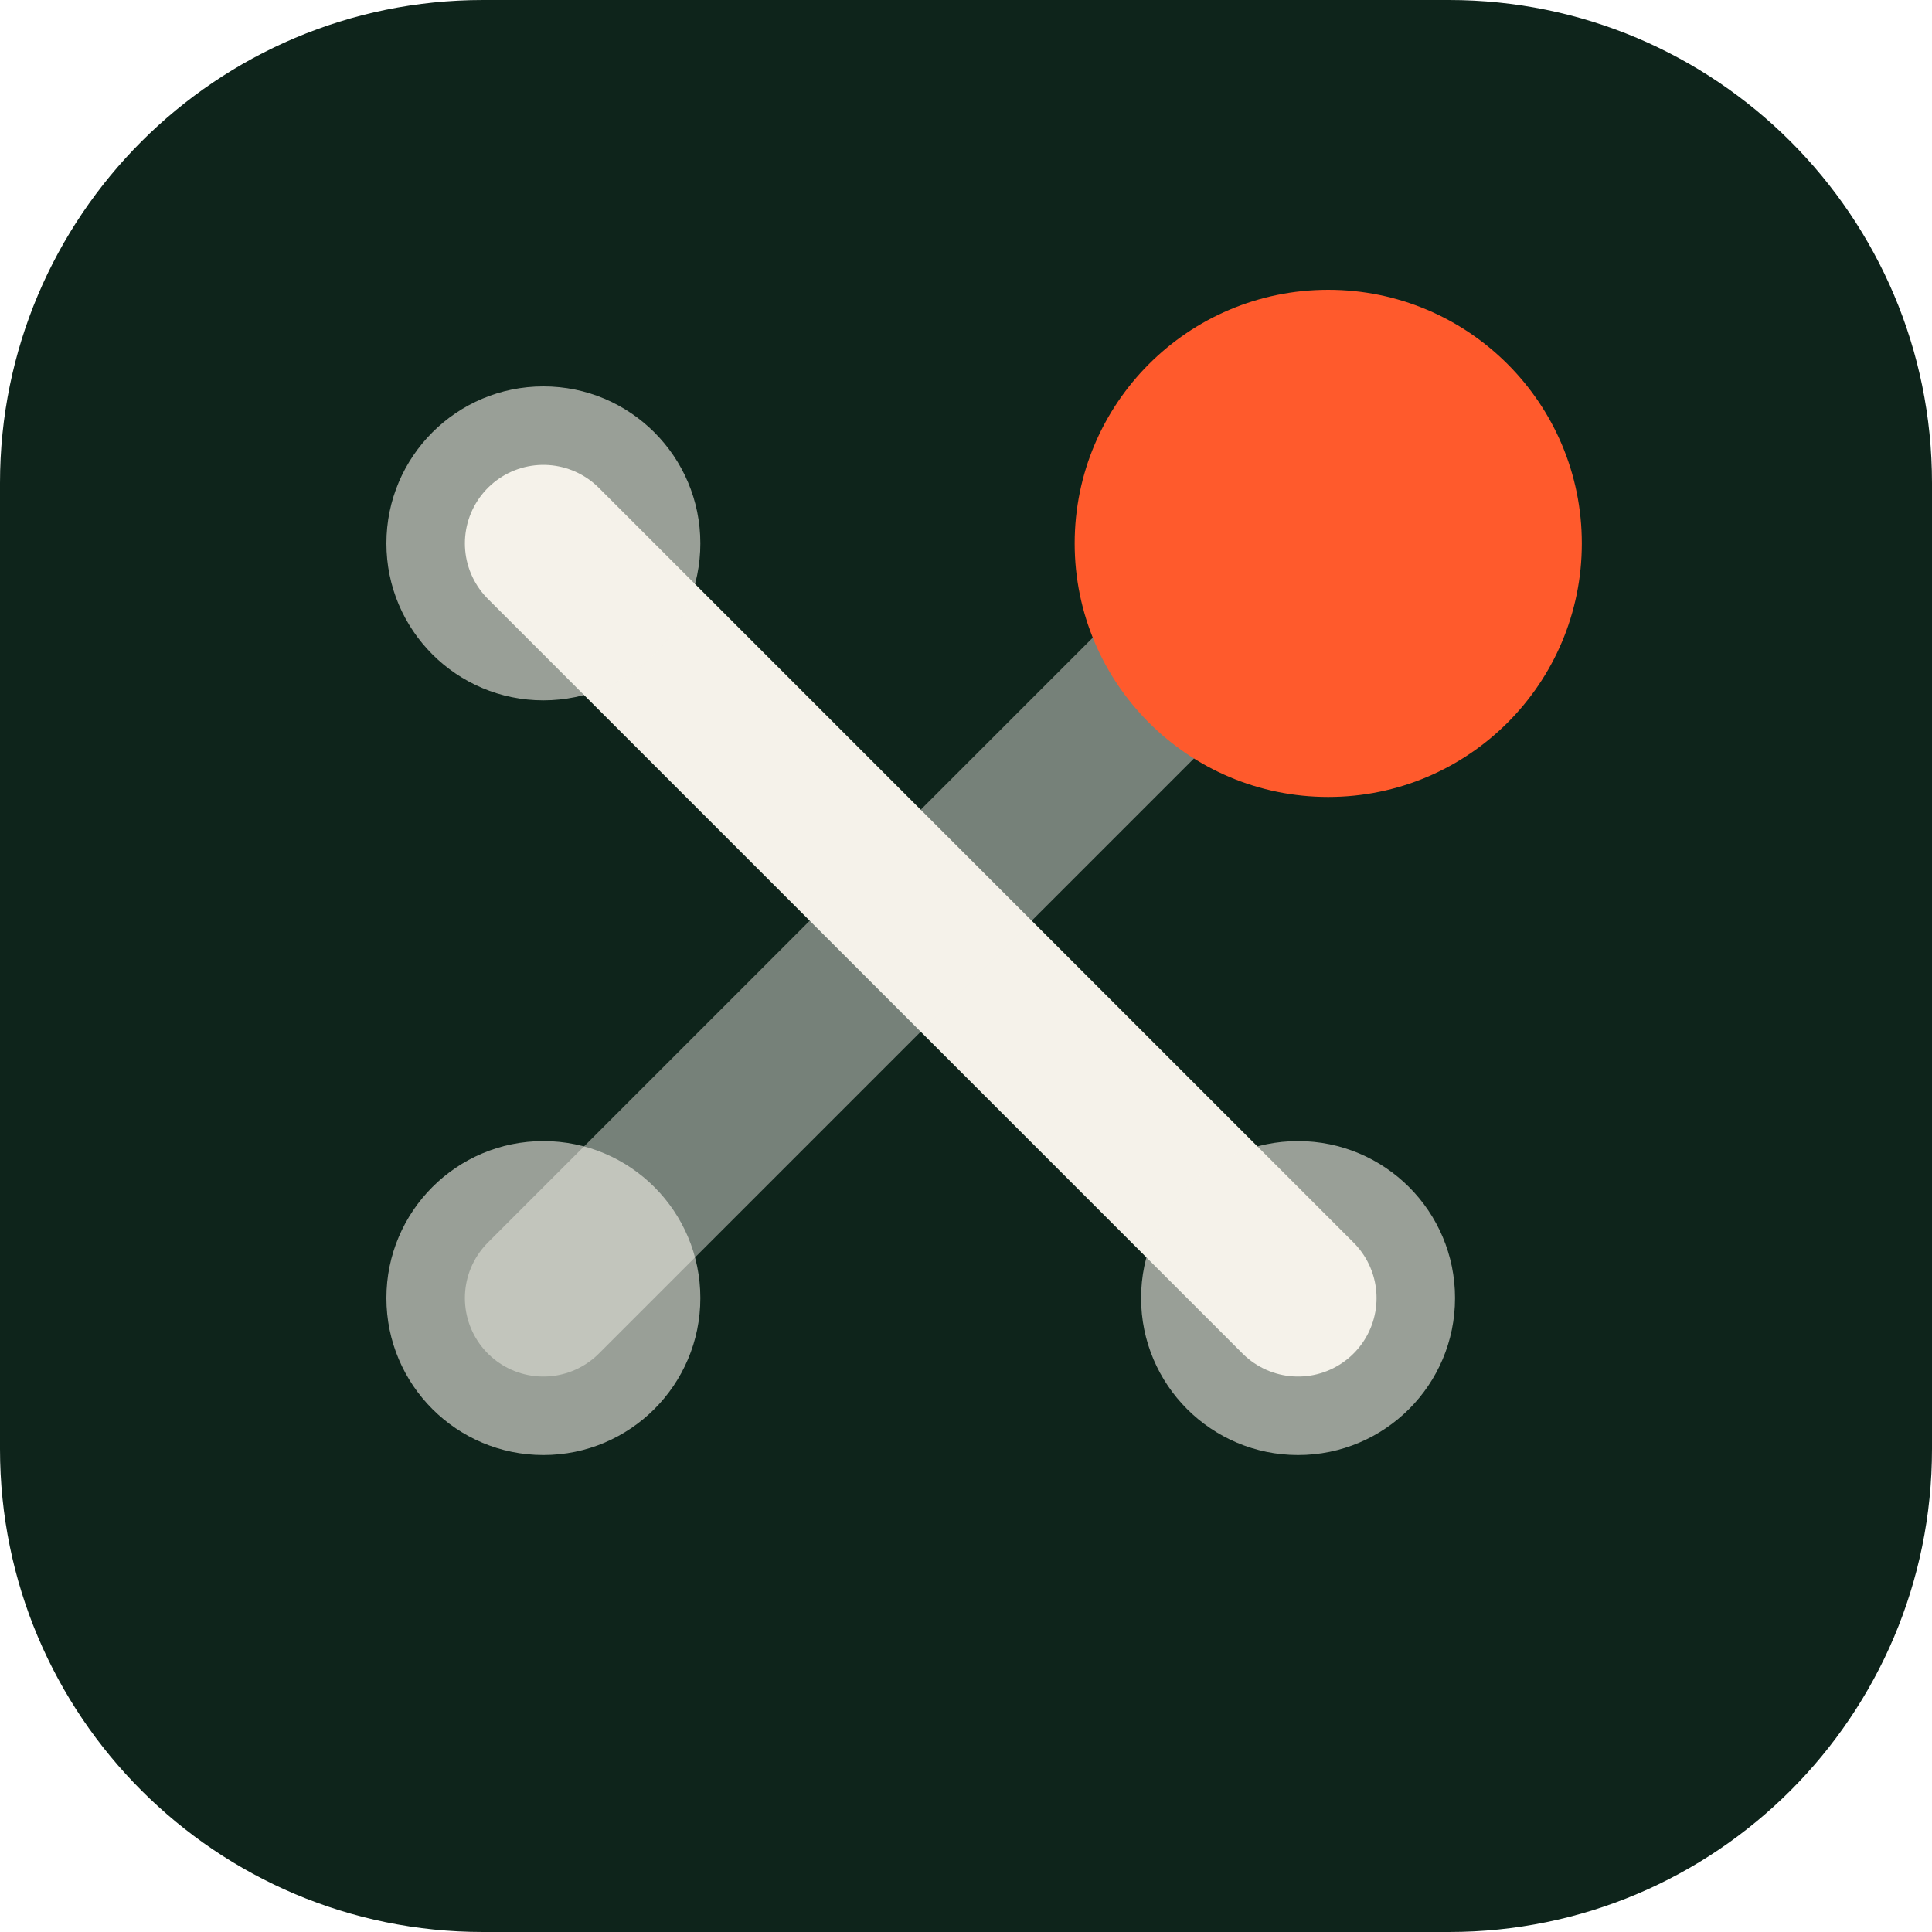
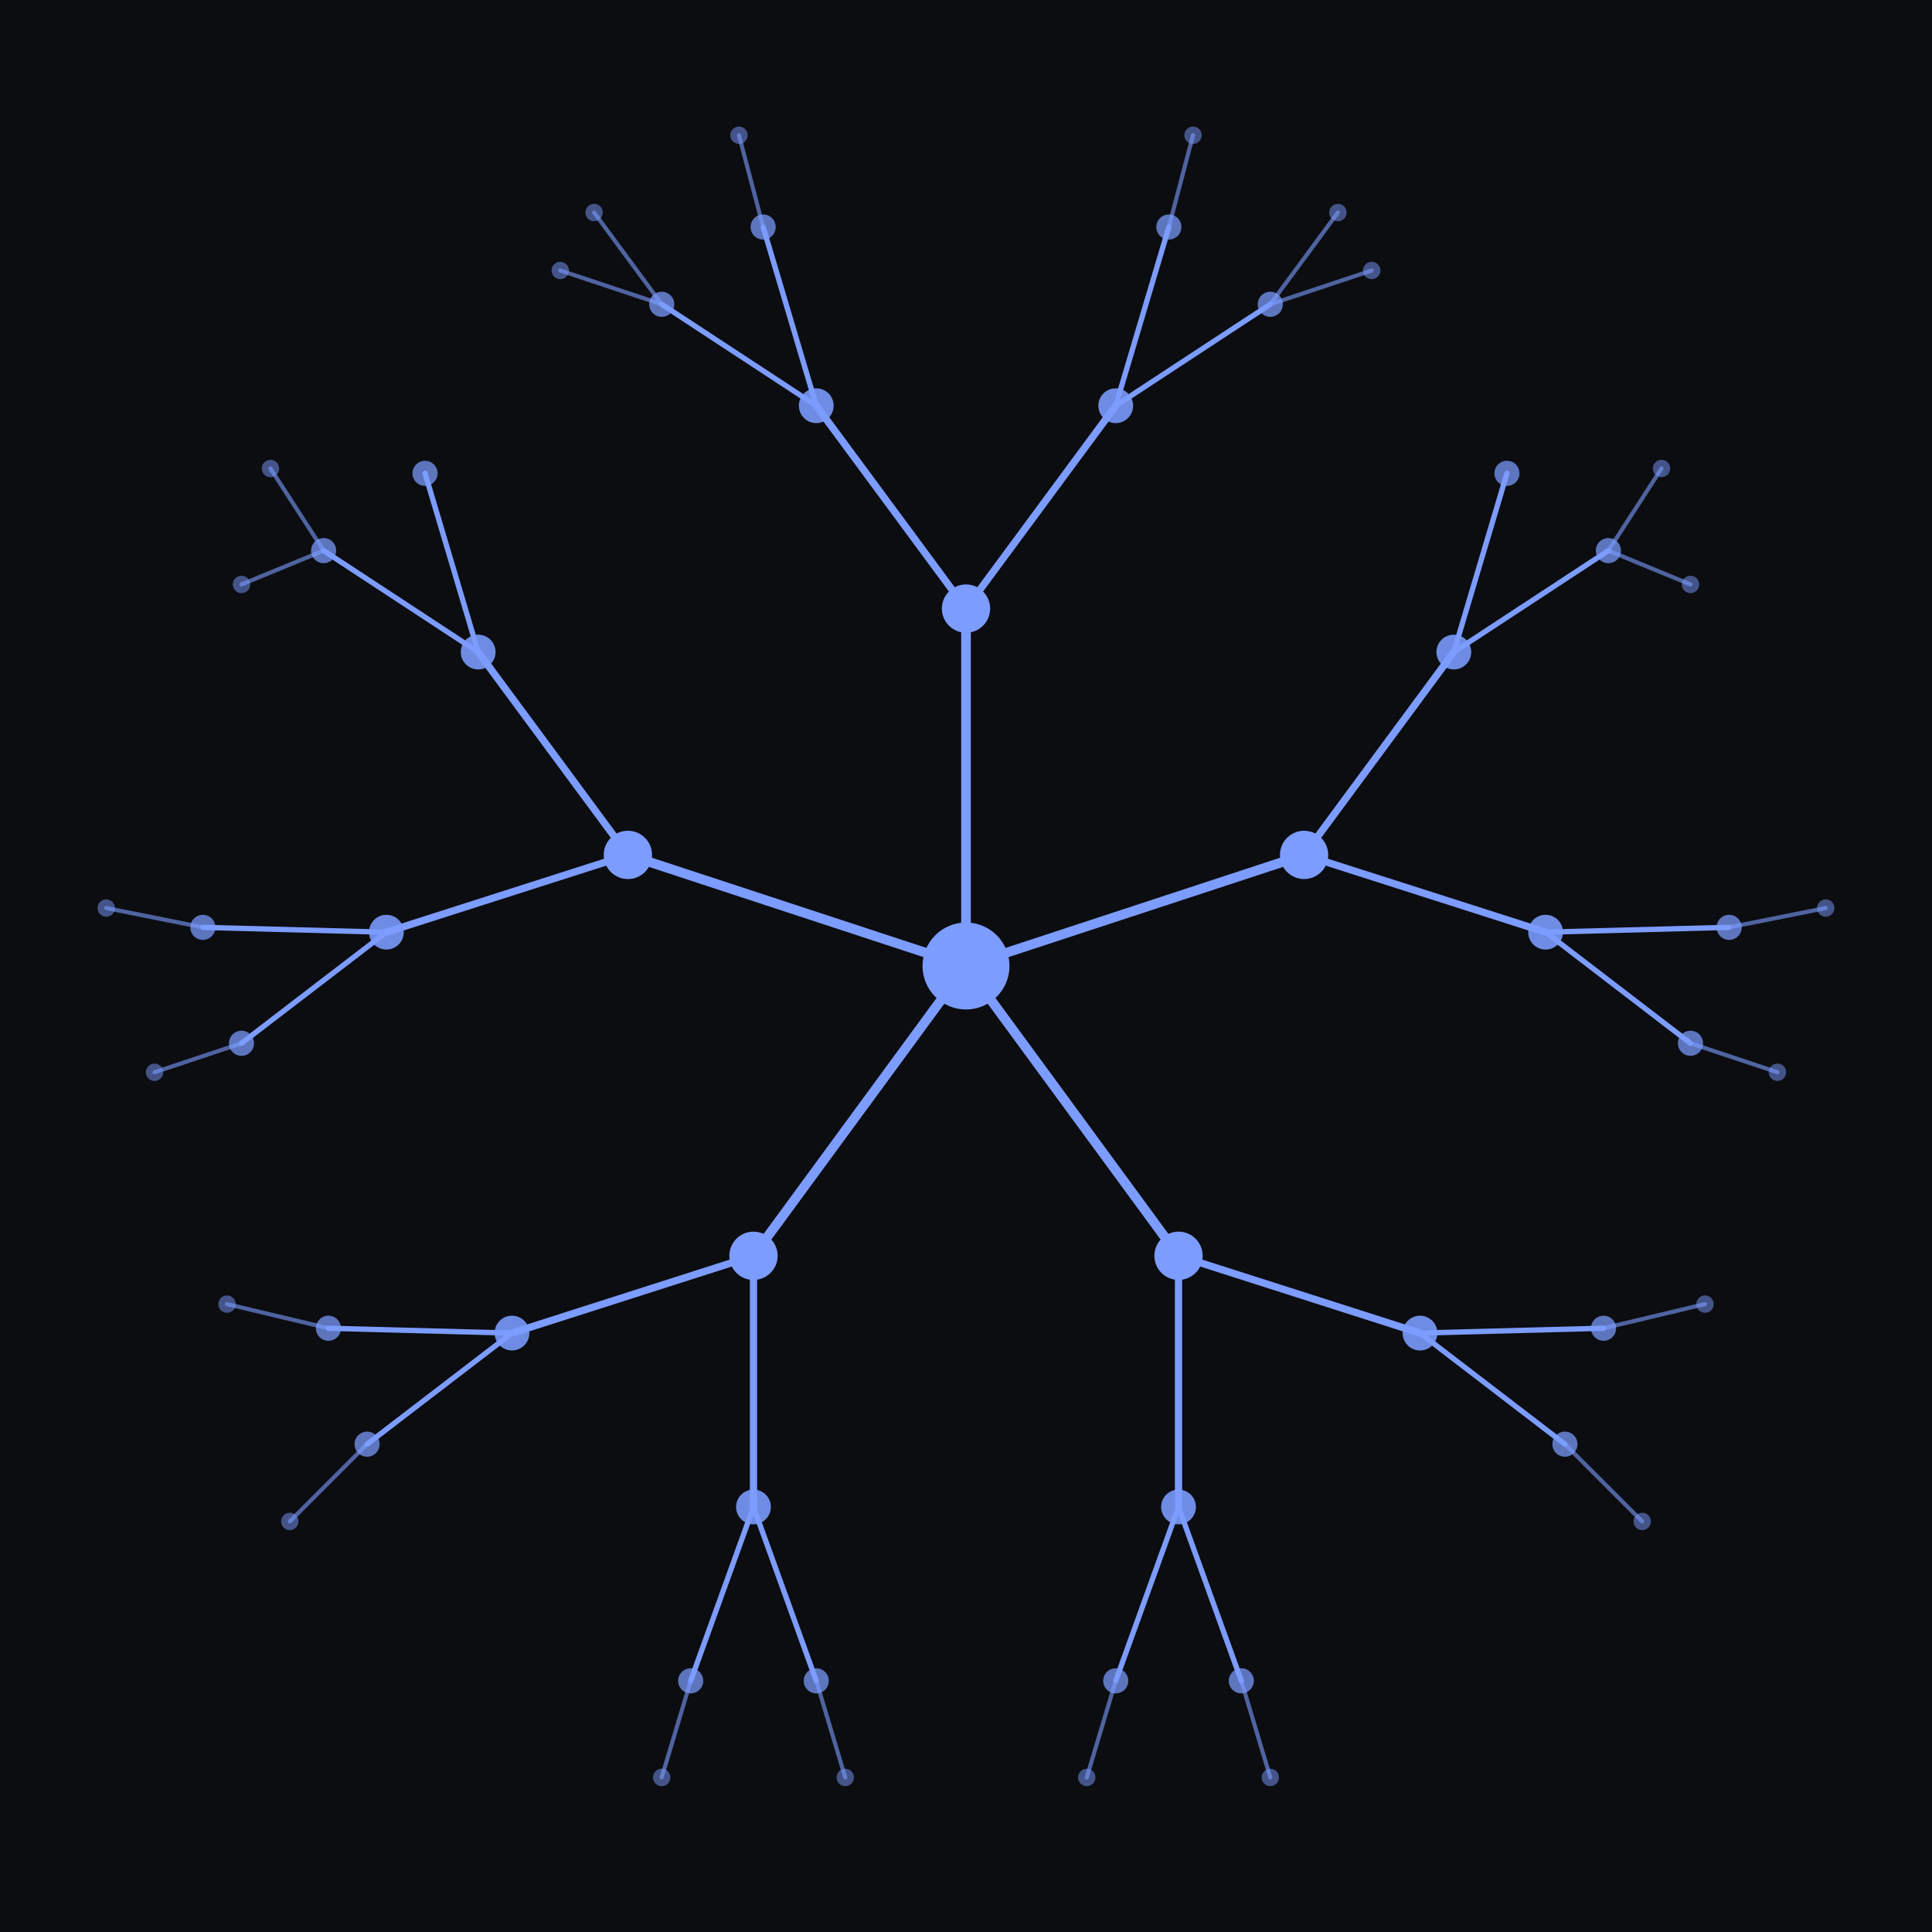
- <svg xmlns="http://www.w3.org/2000/svg" viewBox="0 0 32 32" width="32" height="32">
-   <rect width="32" height="32" rx="8" fill="#0e241b" />
-   <path d="M9 9 L21.5 21.5" stroke="#f5f2ea" stroke-width="2.6" stroke-linecap="round" />
-   <path d="M21.5 9 L9 21.5" stroke="#f5f2ea" stroke-width="2.6" stroke-linecap="round" opacity="0.45" />
-   <circle cx="9" cy="21.5" r="2.6" fill="#f5f2ea" opacity="0.6" />
-   <circle cx="9" cy="9" r="2.6" fill="#f5f2ea" opacity="0.6" />
-   <circle cx="21.5" cy="21.5" r="2.6" fill="#f5f2ea" opacity="0.6" />
-   <circle cx="22" cy="9" r="4.2" fill="#ff5a2c" />
+ <svg xmlns="http://www.w3.org/2000/svg" viewBox="0 0 400 400" width="400" height="400">
+   <rect width="400" height="400" fill="#0c0d11" />
+   <g transform="translate(200,200)">
+     <line x1="0" y1="0" x2="0" y2="-74" stroke="#7c9cff" stroke-width="2.0" stroke-linecap="round" />
+     <line x1="0" y1="0" x2="70" y2="-23" stroke="#7c9cff" stroke-width="2.0" stroke-linecap="round" />
+     <line x1="0" y1="0" x2="44" y2="60" stroke="#7c9cff" stroke-width="2.0" stroke-linecap="round" />
+     <line x1="0" y1="0" x2="-44" y2="60" stroke="#7c9cff" stroke-width="2.0" stroke-linecap="round" />
+     <line x1="0" y1="0" x2="-70" y2="-23" stroke="#7c9cff" stroke-width="2.0" stroke-linecap="round" />
+     <line x1="0" y1="-74" x2="-31" y2="-116" stroke="#7c9cff" stroke-width="1.5" stroke-linecap="round" />
+     <line x1="0" y1="-74" x2="31" y2="-116" stroke="#7c9cff" stroke-width="1.5" stroke-linecap="round" />
+     <line x1="-31" y1="-116" x2="-63" y2="-137" stroke="#7c9cff" stroke-width="1.1" stroke-linecap="round" />
+     <line x1="-31" y1="-116" x2="-42" y2="-153" stroke="#7c9cff" stroke-width="1.1" stroke-linecap="round" />
+     <line x1="31" y1="-116" x2="42" y2="-153" stroke="#7c9cff" stroke-width="1.1" stroke-linecap="round" />
+     <line x1="31" y1="-116" x2="63" y2="-137" stroke="#7c9cff" stroke-width="1.1" stroke-linecap="round" />
+     <line x1="-63" y1="-137" x2="-84" y2="-144" stroke="#7c9cff" stroke-width="0.85" stroke-linecap="round" opacity="0.6" />
+     <line x1="-63" y1="-137" x2="-77" y2="-156" stroke="#7c9cff" stroke-width="0.85" stroke-linecap="round" opacity="0.6" />
+     <line x1="63" y1="-137" x2="84" y2="-144" stroke="#7c9cff" stroke-width="0.85" stroke-linecap="round" opacity="0.6" />
+     <line x1="63" y1="-137" x2="77" y2="-156" stroke="#7c9cff" stroke-width="0.85" stroke-linecap="round" opacity="0.6" />
+     <line x1="-42" y1="-153" x2="-47" y2="-172" stroke="#7c9cff" stroke-width="0.85" stroke-linecap="round" opacity="0.6" />
+     <line x1="42" y1="-153" x2="47" y2="-172" stroke="#7c9cff" stroke-width="0.85" stroke-linecap="round" opacity="0.6" />
+     <line x1="70" y1="-23" x2="101" y2="-65" stroke="#7c9cff" stroke-width="1.5" stroke-linecap="round" />
+     <line x1="70" y1="-23" x2="120" y2="-7" stroke="#7c9cff" stroke-width="1.5" stroke-linecap="round" />
+     <line x1="101" y1="-65" x2="112" y2="-102" stroke="#7c9cff" stroke-width="1.1" stroke-linecap="round" />
+     <line x1="101" y1="-65" x2="133" y2="-86" stroke="#7c9cff" stroke-width="1.1" stroke-linecap="round" />
+     <line x1="120" y1="-7" x2="158" y2="-8" stroke="#7c9cff" stroke-width="1.1" stroke-linecap="round" />
+     <line x1="120" y1="-7" x2="150" y2="16" stroke="#7c9cff" stroke-width="1.1" stroke-linecap="round" />
+     <line x1="133" y1="-86" x2="150" y2="-79" stroke="#7c9cff" stroke-width="0.85" stroke-linecap="round" opacity="0.6" />
+     <line x1="133" y1="-86" x2="144" y2="-103" stroke="#7c9cff" stroke-width="0.85" stroke-linecap="round" opacity="0.6" />
+     <line x1="158" y1="-8" x2="178" y2="-12" stroke="#7c9cff" stroke-width="0.85" stroke-linecap="round" opacity="0.6" />
+     <line x1="150" y1="16" x2="168" y2="22" stroke="#7c9cff" stroke-width="0.85" stroke-linecap="round" opacity="0.6" />
+     <line x1="44" y1="60" x2="94" y2="76" stroke="#7c9cff" stroke-width="1.5" stroke-linecap="round" />
+     <line x1="44" y1="60" x2="44" y2="112" stroke="#7c9cff" stroke-width="1.5" stroke-linecap="round" />
+     <line x1="94" y1="76" x2="132" y2="75" stroke="#7c9cff" stroke-width="1.1" stroke-linecap="round" />
+     <line x1="94" y1="76" x2="124" y2="99" stroke="#7c9cff" stroke-width="1.1" stroke-linecap="round" />
+     <line x1="44" y1="112" x2="57" y2="148" stroke="#7c9cff" stroke-width="1.1" stroke-linecap="round" />
+     <line x1="44" y1="112" x2="31" y2="148" stroke="#7c9cff" stroke-width="1.1" stroke-linecap="round" />
+     <line x1="132" y1="75" x2="153" y2="70" stroke="#7c9cff" stroke-width="0.85" stroke-linecap="round" opacity="0.6" />
+     <line x1="124" y1="99" x2="140" y2="115" stroke="#7c9cff" stroke-width="0.85" stroke-linecap="round" opacity="0.6" />
+     <line x1="57" y1="148" x2="63" y2="168" stroke="#7c9cff" stroke-width="0.85" stroke-linecap="round" opacity="0.6" />
+     <line x1="31" y1="148" x2="25" y2="168" stroke="#7c9cff" stroke-width="0.85" stroke-linecap="round" opacity="0.6" />
+     <line x1="-44" y1="60" x2="-44" y2="112" stroke="#7c9cff" stroke-width="1.5" stroke-linecap="round" />
+     <line x1="-44" y1="60" x2="-94" y2="76" stroke="#7c9cff" stroke-width="1.5" stroke-linecap="round" />
+     <line x1="-44" y1="112" x2="-57" y2="148" stroke="#7c9cff" stroke-width="1.1" stroke-linecap="round" />
+     <line x1="-44" y1="112" x2="-31" y2="148" stroke="#7c9cff" stroke-width="1.1" stroke-linecap="round" />
+     <line x1="-94" y1="76" x2="-132" y2="75" stroke="#7c9cff" stroke-width="1.1" stroke-linecap="round" />
+     <line x1="-94" y1="76" x2="-124" y2="99" stroke="#7c9cff" stroke-width="1.1" stroke-linecap="round" />
+     <line x1="-57" y1="148" x2="-63" y2="168" stroke="#7c9cff" stroke-width="0.85" stroke-linecap="round" opacity="0.6" />
+     <line x1="-31" y1="148" x2="-25" y2="168" stroke="#7c9cff" stroke-width="0.85" stroke-linecap="round" opacity="0.6" />
+     <line x1="-132" y1="75" x2="-153" y2="70" stroke="#7c9cff" stroke-width="0.85" stroke-linecap="round" opacity="0.6" />
+     <line x1="-124" y1="99" x2="-140" y2="115" stroke="#7c9cff" stroke-width="0.85" stroke-linecap="round" opacity="0.6" />
+     <line x1="-70" y1="-23" x2="-120" y2="-7" stroke="#7c9cff" stroke-width="1.5" stroke-linecap="round" />
+     <line x1="-70" y1="-23" x2="-101" y2="-65" stroke="#7c9cff" stroke-width="1.5" stroke-linecap="round" />
+     <line x1="-120" y1="-7" x2="-158" y2="-8" stroke="#7c9cff" stroke-width="1.1" stroke-linecap="round" />
+     <line x1="-120" y1="-7" x2="-150" y2="16" stroke="#7c9cff" stroke-width="1.1" stroke-linecap="round" />
+     <line x1="-101" y1="-65" x2="-112" y2="-102" stroke="#7c9cff" stroke-width="1.1" stroke-linecap="round" />
+     <line x1="-101" y1="-65" x2="-133" y2="-86" stroke="#7c9cff" stroke-width="1.1" stroke-linecap="round" />
+     <line x1="-158" y1="-8" x2="-178" y2="-12" stroke="#7c9cff" stroke-width="0.85" stroke-linecap="round" opacity="0.6" />
+     <line x1="-150" y1="16" x2="-168" y2="22" stroke="#7c9cff" stroke-width="0.85" stroke-linecap="round" opacity="0.6" />
+     <line x1="-133" y1="-86" x2="-150" y2="-79" stroke="#7c9cff" stroke-width="0.85" stroke-linecap="round" opacity="0.6" />
+     <line x1="-133" y1="-86" x2="-144" y2="-103" stroke="#7c9cff" stroke-width="0.85" stroke-linecap="round" opacity="0.6" />
+     <circle cx="-84" cy="-144" r="1.8" fill="#7c9cff" opacity="0.5" />
+     <circle cx="-77" cy="-156" r="1.8" fill="#7c9cff" opacity="0.5" />
+     <circle cx="84" cy="-144" r="1.8" fill="#7c9cff" opacity="0.5" />
+     <circle cx="77" cy="-156" r="1.8" fill="#7c9cff" opacity="0.5" />
+     <circle cx="-47" cy="-172" r="1.8" fill="#7c9cff" opacity="0.5" />
+     <circle cx="47" cy="-172" r="1.8" fill="#7c9cff" opacity="0.5" />
+     <circle cx="150" cy="-79" r="1.8" fill="#7c9cff" opacity="0.5" />
+     <circle cx="144" cy="-103" r="1.8" fill="#7c9cff" opacity="0.5" />
+     <circle cx="178" cy="-12" r="1.8" fill="#7c9cff" opacity="0.5" />
+     <circle cx="168" cy="22" r="1.8" fill="#7c9cff" opacity="0.5" />
+     <circle cx="153" cy="70" r="1.8" fill="#7c9cff" opacity="0.5" />
+     <circle cx="140" cy="115" r="1.8" fill="#7c9cff" opacity="0.5" />
+     <circle cx="63" cy="168" r="1.8" fill="#7c9cff" opacity="0.5" />
+     <circle cx="25" cy="168" r="1.8" fill="#7c9cff" opacity="0.5" />
+     <circle cx="-63" cy="168" r="1.8" fill="#7c9cff" opacity="0.5" />
+     <circle cx="-25" cy="168" r="1.8" fill="#7c9cff" opacity="0.5" />
+     <circle cx="-153" cy="70" r="1.8" fill="#7c9cff" opacity="0.5" />
+     <circle cx="-140" cy="115" r="1.8" fill="#7c9cff" opacity="0.5" />
+     <circle cx="-178" cy="-12" r="1.8" fill="#7c9cff" opacity="0.5" />
+     <circle cx="-168" cy="22" r="1.8" fill="#7c9cff" opacity="0.5" />
+     <circle cx="-150" cy="-79" r="1.8" fill="#7c9cff" opacity="0.5" />
+     <circle cx="-144" cy="-103" r="1.8" fill="#7c9cff" opacity="0.5" />
+     <circle cx="-63" cy="-137" r="2.6" fill="#7c9cff" opacity="0.72" />
+     <circle cx="-42" cy="-153" r="2.6" fill="#7c9cff" opacity="0.72" />
+     <circle cx="42" cy="-153" r="2.6" fill="#7c9cff" opacity="0.72" />
+     <circle cx="63" cy="-137" r="2.6" fill="#7c9cff" opacity="0.72" />
+     <circle cx="112" cy="-102" r="2.6" fill="#7c9cff" opacity="0.72" />
+     <circle cx="133" cy="-86" r="2.6" fill="#7c9cff" opacity="0.72" />
+     <circle cx="158" cy="-8" r="2.6" fill="#7c9cff" opacity="0.72" />
+     <circle cx="150" cy="16" r="2.6" fill="#7c9cff" opacity="0.72" />
+     <circle cx="132" cy="75" r="2.6" fill="#7c9cff" opacity="0.72" />
+     <circle cx="124" cy="99" r="2.6" fill="#7c9cff" opacity="0.72" />
+     <circle cx="57" cy="148" r="2.6" fill="#7c9cff" opacity="0.72" />
+     <circle cx="31" cy="148" r="2.6" fill="#7c9cff" opacity="0.72" />
+     <circle cx="-31" cy="148" r="2.6" fill="#7c9cff" opacity="0.72" />
+     <circle cx="-57" cy="148" r="2.6" fill="#7c9cff" opacity="0.72" />
+     <circle cx="-124" cy="99" r="2.6" fill="#7c9cff" opacity="0.72" />
+     <circle cx="-132" cy="75" r="2.6" fill="#7c9cff" opacity="0.72" />
+     <circle cx="-158" cy="-8" r="2.6" fill="#7c9cff" opacity="0.72" />
+     <circle cx="-150" cy="16" r="2.6" fill="#7c9cff" opacity="0.72" />
+     <circle cx="-133" cy="-86" r="2.6" fill="#7c9cff" opacity="0.72" />
+     <circle cx="-112" cy="-102" r="2.6" fill="#7c9cff" opacity="0.72" />
+     <circle cx="-31" cy="-116" r="3.6" fill="#7c9cff" opacity="0.88" />
+     <circle cx="31" cy="-116" r="3.6" fill="#7c9cff" opacity="0.88" />
+     <circle cx="101" cy="-65" r="3.6" fill="#7c9cff" opacity="0.88" />
+     <circle cx="120" cy="-7" r="3.6" fill="#7c9cff" opacity="0.88" />
+     <circle cx="94" cy="76" r="3.6" fill="#7c9cff" opacity="0.88" />
+     <circle cx="44" cy="112" r="3.6" fill="#7c9cff" opacity="0.88" />
+     <circle cx="-44" cy="112" r="3.6" fill="#7c9cff" opacity="0.88" />
+     <circle cx="-94" cy="76" r="3.6" fill="#7c9cff" opacity="0.88" />
+     <circle cx="-120" cy="-7" r="3.6" fill="#7c9cff" opacity="0.88" />
+     <circle cx="-101" cy="-65" r="3.6" fill="#7c9cff" opacity="0.88" />
+     <circle cx="0" cy="-74" r="5.0" fill="#7c9cff" />
+     <circle cx="70" cy="-23" r="5.0" fill="#7c9cff" />
+     <circle cx="44" cy="60" r="5.0" fill="#7c9cff" />
+     <circle cx="-44" cy="60" r="5.0" fill="#7c9cff" />
+     <circle cx="-70" cy="-23" r="5.0" fill="#7c9cff" />
+     <circle cx="0" cy="0" r="9" fill="#7c9cff" />
+   </g>
</svg>
